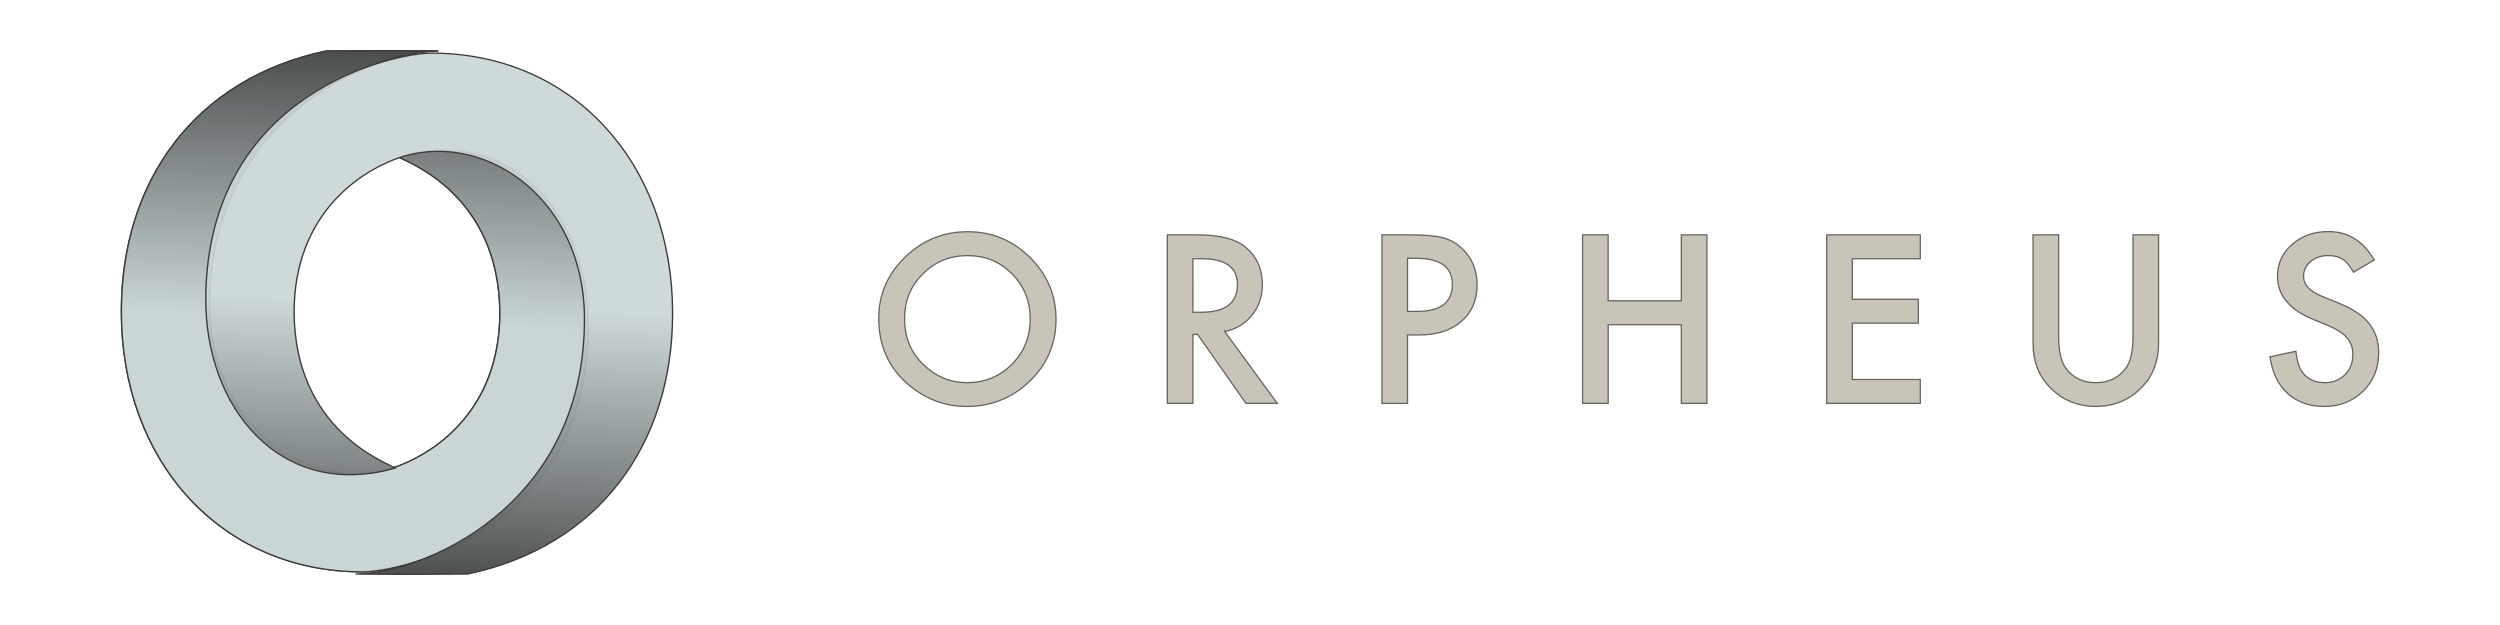
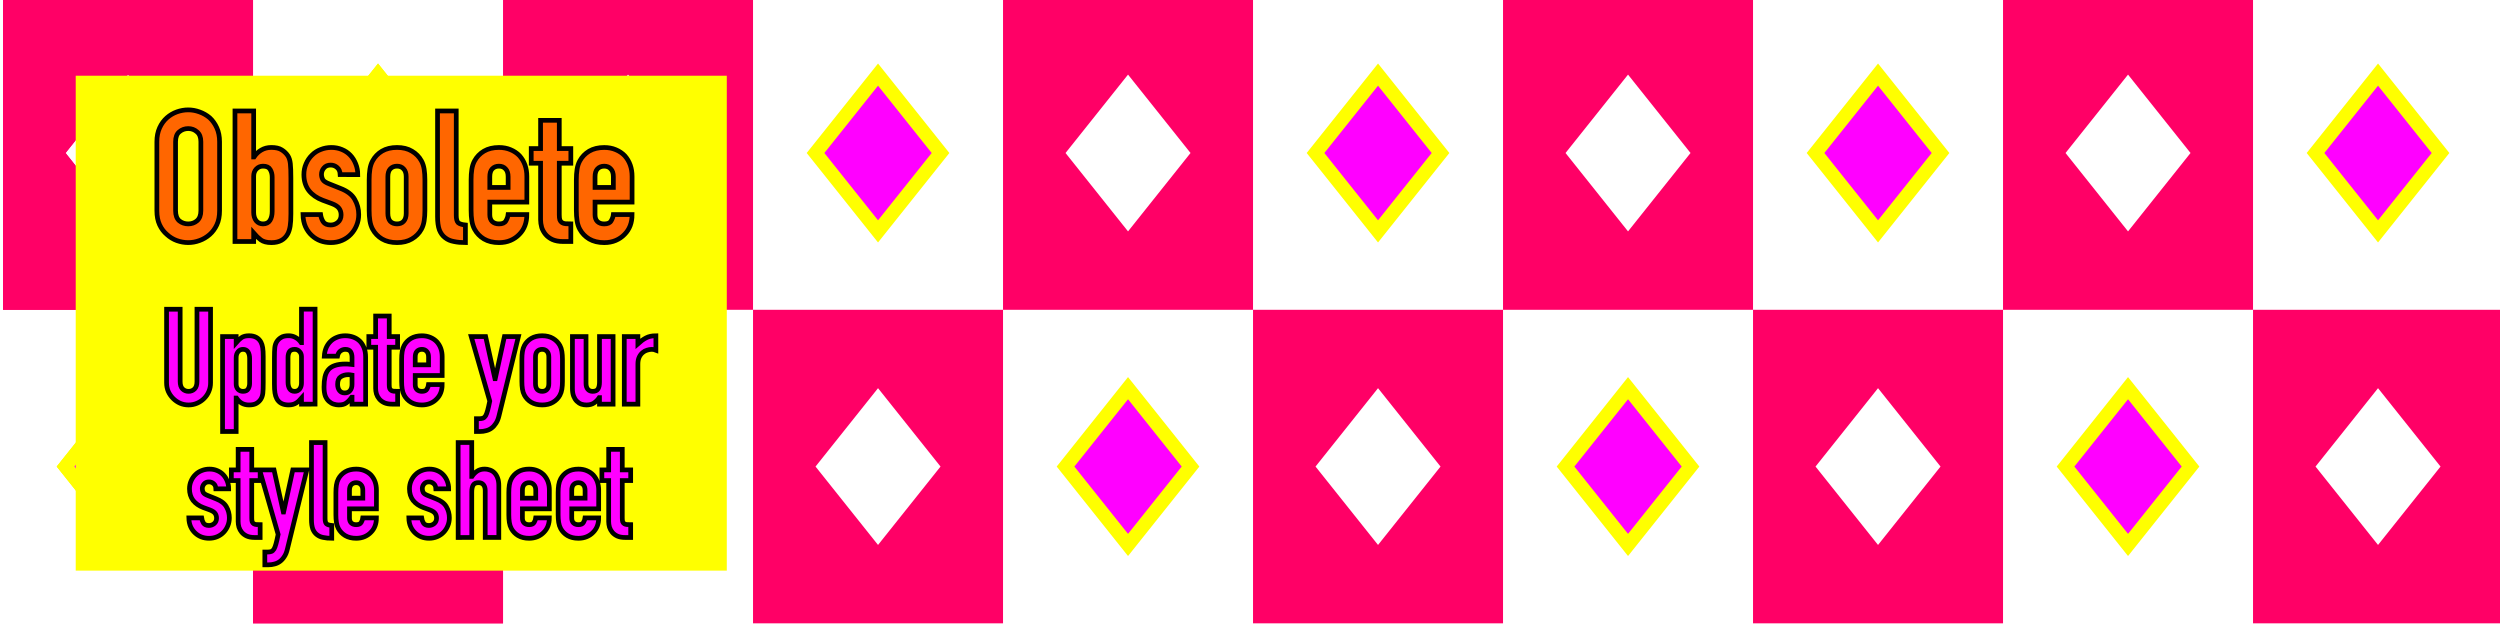
- <svg xmlns="http://www.w3.org/2000/svg" xmlns:xlink="http://www.w3.org/1999/xlink" width="200" height="50">
-   <defs>
+ <svg xmlns="http://www.w3.org/2000/svg" xmlns:xlink="http://www.w3.org/1999/xlink" width="200" height="50" version="1.1" id="svg5" xml:space="preserve">
+   <defs id="defs2">
    <linearGradient id="A" x1="-4.535" y1="79.323" x2=".952" y2="-34.936" gradientUnits="userSpaceOnUse">
-       <stop offset="0" stop-color="#cad6d6" stop-opacity=".927" />
-       <stop stop-color="#19191a" offset="1" />
+       <stop offset="0" stop-color="#cad6d6" stop-opacity=".927" id="stop1" />
+       <stop stop-color="#19191a" offset="1" id="stop2" />
    </linearGradient>
+     <rect x="1.634" y="22.227" width="45.761" height="24.842" id="rect2" />
+     <rect x="2.852" y="10.338" width="43.46" height="43.345" id="rect1" />
  </defs>
-   <g transform="matrix(.273098 0 0 .273098 -36.54903 -15.81102)">
-     <g transform="matrix(1.012377 0 0 .952752 169.3862 72.97885)" stroke-width=".406">
-       <path d="M80.177 32.442C113.355 22.316 135.502 50.89 135.075 85.23 134.29 148.273 80.199 160 69.836 160 28.944 160 0 126.204 0 79.964 0 39.625 21.44 8.343 59.253-.154c10.365-.015 14.115-.222 32.473 0C73.052-.085 25.502 19.764 25.502 78.251c0 38.141 30.413 58.96 54.792 49.138 10.914-4.397 29.232-17.484 29.232-47.171-.287-36.194-26.542-46.095-29.349-47.776z" fill="url(#A)" id="B" fill-rule="evenodd" stroke="#3f3a3a" stroke-width=".406" stroke-dasharray="none" />
-       <g fill="#3f3a3a" stroke="#3f3a3a">
-         <use xlink:href="#B" />
-         <use xlink:href="#B" transform="rotate(180 79.75 80.25)" />
-       </g>
+   <g id="g6" transform="matrix(1,0,0,1.254237,0.2421311,-0.3026629)" style="display:inline">
+     <g id="g7">
+       <path d="M 20,20 V 40 H 40 V 20 Z m 10,5 5,5 -5,5 -5,-5 z M 0,0 V 20 H 20 V 0 Z m 10,5 5,5 -5,5 -5,-5 z" stroke-width="1" stroke="none" fill="hsla(258.5,59.4%,59.4%,1)" id="path1" style="fill:#ff0066" />
+       <path d="m 10,25 5,5 -5,5 -5,-5 z m 20,-20 5,5 -5,5 -5,-5 z" stroke-width="1" stroke="none" fill="hsla(4, 90%, 58%, 1)" id="path2" style="fill:#ff00ff;stroke:#ffff00" />
    </g>
-     <path d="M391.247 151.147q0-10.417 7.693-17.895 7.657-7.478 18.395-7.478 10.623 0 18.218 7.54 7.622 7.549 7.622 18.124 0 10.654-7.657 18.071-7.693 7.452-18.564 7.452-9.623 0-17.28-6.616-8.428-7.329-8.428-19.188zm7.56.106q0 8.182 5.533 13.461 5.506 5.279 12.712 5.279 7.817 0 13.19-5.367 5.373-5.446 5.373-13.25 0-7.892-5.311-13.232-5.276-5.367-13.057-5.367-7.755 0-13.102 5.367-5.338 5.305-5.338 13.109zm93.809 3.765l15.386 21.045h-9.171l-14.19-20.209h-1.354v20.209h-7.498V126.689h8.79q9.844 0 14.217 3.678 4.825 4.1 4.825 10.813 0 5.244-3.019 9.018-3.028 3.774-7.985 4.83zm-9.33-5.657h2.39q10.641 0 10.641-8.094 0-7.566-10.357-7.566h-2.673zm62.861 6.651v20.059h-7.498V126.689h8.498q6.241 0 9.428.871 3.213.862 5.666 3.255 4.276 4.161 4.276 10.496 0 6.774-4.568 10.733-4.577 3.968-12.323 3.968zm0-6.906h2.797q10.331 0 10.331-7.892 0-7.654-10.649-7.654h-2.479zm58.771-3.097h21.423V126.689h7.507v49.374h-7.498v-23.05h-21.423v23.05h-7.507V126.689h7.498zm91.437-12.317h-19.918V145.56h19.334v7.003h-19.334v16.496h19.918v7.003H668.939V126.689h27.416zm40.526-7.003v29.737q0 6.37 2.089 9.308 3.125 4.258 8.782 4.258 5.701 0 8.817-4.258 2.098-2.842 2.098-9.299V126.689h7.489v31.778q0 7.804-4.887 12.854-5.506 5.631-13.518 5.631-8.011 0-13.473-5.631-4.895-5.05-4.895-12.845V126.689zm92.464 7.355l-6.082 3.59q-1.709-2.947-3.249-3.845-1.611-1.021-4.161-1.021-3.116 0-5.179 1.76-2.054 1.724-2.054 4.346 0 3.616 5.4 5.824l4.957 2.015q6.055 2.428 8.852 5.947 2.797 3.484 2.797 8.569 0 6.81-4.568 11.261-4.603 4.469-11.42 4.469-6.471 0-10.685-3.801-4.152-3.809-5.179-10.716l7.587-1.663q.522 4.346 1.806 6.009 2.319 3.202 6.754 3.202 3.506 0 5.825-2.34 2.319-2.331 2.319-5.912 0-1.443-.416-2.622-.39-1.214-1.257-2.199-.841-1.029-2.187-1.892-1.354-.897-3.222-1.698l-4.789-1.98q-10.207-4.285-10.207-12.537 0-5.56 4.285-9.308 4.276-3.774 10.649-3.774 8.587 0 13.42 8.314z" stroke-opacity=".84" fill="#c8c4b7" stroke="#4d4d4d" stroke-width=".378" />
+     <use x="0" y="0" xlink:href="#g7" id="use42" />
+     <use x="0" y="0" xlink:href="#g7" transform="translate(40)" id="use43" />
+     <use x="0" y="0" xlink:href="#g7" transform="translate(80)" id="use44" />
+     <use x="0" y="0" xlink:href="#g7" transform="translate(120)" id="use45" />
+     <use x="0" y="0" xlink:href="#g7" transform="translate(160)" id="use46" />
+   </g>
+   <rect style="fill:#ffff00;stroke:#ffff00;stroke-width:0.378;stroke-dasharray:none" id="rect46" width="51.707" height="39.214" x="6.247" y="6.247" />
+   <path style="font-size:14.667px;font-family:'DIN Condensed';-inkscape-font-specification:'DIN Condensed, ';text-align:center;text-anchor:middle;white-space:pre;fill:#ff6600;stroke:#000000;stroke-width:0.378" d="m 5.639,15.336 q 0,-0.631 0.22,-1.115 0.22,-0.484 0.587,-0.807 0.352,-0.308 0.792,-0.469 0.455,-0.161 0.909,-0.161 0.455,0 0.895,0.161 0.455,0.161 0.821,0.469 0.352,0.323 0.572,0.807 0.22,0.484 0.22,1.115 v 5.515 q 0,0.66 -0.22,1.129 -0.22,0.469 -0.572,0.777 -0.367,0.323 -0.821,0.484 -0.44,0.161 -0.895,0.161 -0.455,0 -0.909,-0.161 Q 6.798,23.08 6.446,22.757 6.079,22.449 5.859,21.98 5.639,21.51 5.639,20.85 Z m 1.496,5.515 q 0,0.543 0.293,0.807 0.308,0.249 0.719,0.249 0.411,0 0.704,-0.249 0.308,-0.264 0.308,-0.807 v -5.515 q 0,-0.543 -0.308,-0.792 -0.293,-0.264 -0.704,-0.264 -0.411,0 -0.719,0.264 -0.293,0.249 -0.293,0.792 z m 4.752,2.464 V 12.872 h 1.496 v 3.681 h 0.029 q 0.249,-0.367 0.587,-0.557 0.352,-0.205 0.792,-0.205 0.543,0 0.836,0.191 0.308,0.191 0.499,0.484 0.147,0.235 0.191,0.616 0.044,0.381 0.044,1.188 v 2.831 q 0,0.616 -0.059,0.983 -0.059,0.367 -0.191,0.616 -0.381,0.704 -1.305,0.704 -0.557,0 -0.851,-0.22 -0.293,-0.22 -0.572,-0.543 v 0.675 z m 2.977,-5.148 q 0,-0.352 -0.161,-0.616 -0.147,-0.264 -0.572,-0.264 -0.323,0 -0.543,0.235 -0.205,0.22 -0.205,0.572 v 2.889 q 0,0.411 0.205,0.675 0.205,0.249 0.543,0.249 0.381,0 0.557,-0.279 0.176,-0.279 0.176,-0.733 z m 5.441,-0.205 q -0.015,-0.381 -0.249,-0.572 -0.22,-0.191 -0.513,-0.191 -0.352,0 -0.543,0.235 -0.191,0.22 -0.191,0.513 0,0.205 0.103,0.411 0.103,0.191 0.528,0.352 l 0.88,0.352 q 0.836,0.323 1.144,0.88 0.323,0.557 0.323,1.217 0,0.469 -0.176,0.88 -0.161,0.396 -0.455,0.704 -0.293,0.308 -0.704,0.484 -0.411,0.176 -0.895,0.176 -0.909,0 -1.525,-0.572 -0.308,-0.279 -0.499,-0.689 -0.191,-0.425 -0.205,-0.983 h 1.408 q 0.044,0.308 0.205,0.572 0.176,0.264 0.601,0.264 0.323,0 0.572,-0.205 0.264,-0.22 0.264,-0.601 0,-0.308 -0.161,-0.528 -0.161,-0.22 -0.587,-0.381 l -0.719,-0.264 q -0.704,-0.264 -1.115,-0.777 -0.396,-0.528 -0.396,-1.276 0,-0.469 0.176,-0.865 0.176,-0.411 0.484,-0.704 0.293,-0.293 0.689,-0.44 0.396,-0.161 0.851,-0.161 0.455,0 0.836,0.161 0.396,0.161 0.675,0.455 0.279,0.293 0.44,0.704 0.161,0.396 0.161,0.851 z m 2.317,0.411 q 0,-0.455 0.059,-0.836 0.059,-0.381 0.22,-0.675 0.264,-0.484 0.748,-0.777 0.499,-0.293 1.203,-0.293 0.704,0 1.188,0.293 0.499,0.293 0.763,0.777 0.161,0.293 0.22,0.675 0.059,0.381 0.059,0.836 v 2.449 q 0,0.455 -0.059,0.836 -0.059,0.381 -0.22,0.675 -0.264,0.484 -0.763,0.777 -0.484,0.293 -1.188,0.293 -0.704,0 -1.203,-0.293 -0.484,-0.293 -0.748,-0.777 -0.161,-0.293 -0.22,-0.675 -0.059,-0.381 -0.059,-0.836 z m 1.496,2.684 q 0,0.425 0.191,0.645 0.205,0.205 0.543,0.205 0.337,0 0.528,-0.205 0.205,-0.22 0.205,-0.645 v -2.919 q 0,-0.425 -0.205,-0.631 -0.191,-0.22 -0.528,-0.22 -0.337,0 -0.543,0.22 -0.191,0.205 -0.191,0.631 z m 3.975,-8.184 h 1.496 v 8.345 q 0,0.425 0.147,0.587 0.161,0.147 0.587,0.191 v 1.408 q -0.513,0 -0.924,-0.088 -0.411,-0.073 -0.704,-0.308 -0.293,-0.22 -0.455,-0.616 -0.147,-0.411 -0.147,-1.071 z m 7.143,7.289 h -2.963 v 1.012 q 0,0.352 0.191,0.543 0.205,0.191 0.543,0.191 0.425,0 0.557,-0.249 0.147,-0.249 0.176,-0.499 h 1.496 q 0,0.983 -0.601,1.584 -0.293,0.308 -0.704,0.484 -0.411,0.176 -0.924,0.176 -0.704,0 -1.203,-0.293 -0.484,-0.293 -0.748,-0.777 -0.161,-0.293 -0.22,-0.675 -0.059,-0.381 -0.059,-0.836 v -2.449 q 0,-0.455 0.059,-0.836 0.059,-0.381 0.22,-0.675 0.264,-0.484 0.748,-0.777 0.499,-0.293 1.203,-0.293 0.513,0 0.924,0.176 0.425,0.176 0.719,0.484 0.587,0.66 0.587,1.657 z m -2.963,-1.173 h 1.467 v -0.851 q 0,-0.425 -0.205,-0.631 -0.191,-0.22 -0.528,-0.22 -0.337,0 -0.543,0.22 -0.191,0.205 -0.191,0.631 z m 4.063,-3.109 v -2.259 h 1.496 v 2.259 h 0.924 v 1.173 h -0.924 v 4.121 q 0,0.264 0.044,0.411 0.059,0.147 0.176,0.22 0.117,0.073 0.279,0.088 0.176,0.015 0.425,0.015 v 1.408 h -0.616 q -0.513,0 -0.865,-0.161 -0.337,-0.161 -0.543,-0.411 -0.205,-0.249 -0.308,-0.557 -0.088,-0.323 -0.088,-0.616 V 17.052 H 35.588 v -1.173 z m 7.319,4.283 h -2.963 v 1.012 q 0,0.352 0.191,0.543 0.205,0.191 0.543,0.191 0.425,0 0.557,-0.249 0.147,-0.249 0.176,-0.499 h 1.496 q 0,0.983 -0.601,1.584 -0.293,0.308 -0.704,0.484 -0.411,0.176 -0.924,0.176 -0.704,0 -1.203,-0.293 -0.484,-0.293 -0.748,-0.777 -0.161,-0.293 -0.22,-0.675 -0.059,-0.381 -0.059,-0.836 v -2.449 q 0,-0.455 0.059,-0.836 0.059,-0.381 0.22,-0.675 0.264,-0.484 0.748,-0.777 0.499,-0.293 1.203,-0.293 0.513,0 0.924,0.176 0.425,0.176 0.719,0.484 0.587,0.66 0.587,1.657 z m -2.963,-1.173 h 1.467 v -0.851 q 0,-0.425 -0.205,-0.631 -0.191,-0.22 -0.528,-0.22 -0.337,0 -0.543,0.22 -0.191,0.205 -0.191,0.631 z" id="text1" transform="translate(6.910253,-3.994446)" aria-label="Obsolete&#10;" />
+   <g id="text2" style="font-size:10.667px;line-height:1;font-family:'DIN Condensed';-inkscape-font-specification:'DIN Condensed, ';text-align:center;white-space:pre;fill:#ff00ff;stroke:#000000;stroke-width:0.378" transform="translate(8.120906,2.510778)" aria-label="Update your style sheet">
+     <path d="m 8.724,22.227 v 5.888 q 0,0.373 -0.139,0.693 -0.128,0.309 -0.373,0.555 -0.245,0.245 -0.565,0.384 -0.32,0.139 -0.683,0.139 -0.363,0 -0.683,-0.139 Q 5.972,29.608 5.726,29.363 5.481,29.117 5.342,28.808 5.204,28.488 5.204,28.115 v -5.888 h 1.088 v 5.781 q 0,0.405 0.192,0.597 0.192,0.192 0.48,0.192 0.288,0 0.48,-0.192 0.192,-0.192 0.192,-0.597 v -5.781 z m 0.96,9.781 v -7.595 h 1.088 v 0.491 q 0.203,-0.235 0.416,-0.395 0.213,-0.16 0.619,-0.16 0.672,0 0.949,0.512 0.096,0.181 0.139,0.448 0.043,0.267 0.043,0.715 v 2.059 q 0,0.597 -0.032,0.864 -0.064,0.533 -0.491,0.8 -0.213,0.139 -0.619,0.139 -0.32,0 -0.576,-0.139 -0.245,-0.149 -0.427,-0.416 h -0.021 v 2.677 z m 2.165,-5.835 q 0,-0.331 -0.128,-0.533 -0.128,-0.203 -0.405,-0.203 -0.245,0 -0.395,0.192 -0.149,0.181 -0.149,0.48 v 2.101 q 0,0.256 0.149,0.427 0.16,0.16 0.395,0.16 0.309,0 0.416,-0.192 0.117,-0.192 0.117,-0.448 z m 3.072,1.888 q 0,0.331 0.128,0.533 0.128,0.203 0.405,0.203 0.245,0 0.395,-0.181 0.149,-0.192 0.149,-0.491 v -2.101 q 0,-0.256 -0.16,-0.416 -0.149,-0.171 -0.384,-0.171 -0.309,0 -0.427,0.192 -0.107,0.192 -0.107,0.448 z m 1.077,1.76 v -0.491 q -0.107,0.117 -0.203,0.224 -0.096,0.096 -0.213,0.171 -0.117,0.075 -0.267,0.117 -0.149,0.043 -0.352,0.043 -0.683,0 -0.949,-0.512 -0.096,-0.181 -0.139,-0.448 -0.043,-0.267 -0.043,-0.715 v -2.059 q 0,-0.587 0.032,-0.864 0.064,-0.533 0.501,-0.8 0.203,-0.139 0.608,-0.139 0.32,0 0.565,0.149 0.256,0.139 0.437,0.405 h 0.021 v -2.677 h 1.088 v 7.595 z m 4.043,0 v -0.555 h -0.021 q -0.213,0.299 -0.437,0.459 -0.213,0.16 -0.608,0.16 -0.192,0 -0.395,-0.064 -0.192,-0.053 -0.373,-0.213 -0.181,-0.149 -0.299,-0.427 -0.107,-0.288 -0.107,-0.736 0,-0.459 0.075,-0.8 0.075,-0.352 0.277,-0.587 0.192,-0.224 0.523,-0.331 0.331,-0.117 0.843,-0.117 0.053,0 0.117,0 0.064,0 0.117,0.011 0.053,0.011 0.128,0.011 0.075,0 0.16,0.011 v -0.565 q 0,-0.277 -0.117,-0.459 -0.117,-0.181 -0.427,-0.181 -0.213,0 -0.395,0.139 -0.171,0.139 -0.224,0.405 H 17.822 q 0.043,-0.725 0.491,-1.173 0.213,-0.213 0.512,-0.331 0.299,-0.128 0.672,-0.128 0.341,0 0.64,0.107 0.299,0.107 0.523,0.32 0.213,0.213 0.341,0.533 0.128,0.32 0.128,0.747 v 3.765 z m 0,-2.325 q -0.181,-0.032 -0.299,-0.032 -0.352,0 -0.608,0.171 -0.245,0.16 -0.245,0.597 0,0.309 0.149,0.501 0.149,0.192 0.416,0.192 0.277,0 0.427,-0.181 0.16,-0.181 0.16,-0.512 z m 1.888,-3.083 v -1.643 h 1.088 v 1.643 h 0.672 v 0.853 h -0.672 v 2.997 q 0,0.192 0.032,0.299 0.043,0.107 0.128,0.16 0.085,0.053 0.203,0.064 0.128,0.011 0.309,0.011 v 1.024 h -0.448 q -0.373,0 -0.629,-0.117 -0.245,-0.117 -0.395,-0.299 -0.149,-0.181 -0.224,-0.405 -0.064,-0.235 -0.064,-0.448 v -3.285 h -0.544 v -0.853 z m 5.323,3.115 h -2.155 v 0.736 q 0,0.256 0.139,0.395 0.149,0.139 0.395,0.139 0.309,0 0.405,-0.181 0.107,-0.181 0.128,-0.363 h 1.088 q 0,0.715 -0.437,1.152 -0.213,0.224 -0.512,0.352 -0.299,0.128 -0.672,0.128 -0.512,0 -0.875,-0.213 -0.352,-0.213 -0.544,-0.565 -0.117,-0.213 -0.16,-0.491 -0.043,-0.277 -0.043,-0.608 v -1.781 q 0,-0.331 0.043,-0.608 0.043,-0.277 0.16,-0.491 0.192,-0.352 0.544,-0.565 0.363,-0.213 0.875,-0.213 0.373,0 0.672,0.128 0.309,0.128 0.523,0.352 0.427,0.48 0.427,1.205 z m -2.155,-0.853 h 1.067 v -0.619 q 0,-0.309 -0.149,-0.459 -0.139,-0.16 -0.384,-0.16 -0.245,0 -0.395,0.16 -0.139,0.149 -0.139,0.459 z m 4.48,-2.261 H 30.729 l 0.747,3.371 h 0.021 l 0.736,-3.371 h 1.12 l -1.557,6.347 q -0.085,0.363 -0.245,0.597 -0.149,0.235 -0.352,0.384 -0.203,0.149 -0.437,0.203 -0.224,0.064 -0.469,0.064 h -0.299 v -1.024 h 0.245 q 0.16,0 0.277,-0.043 0.117,-0.043 0.213,-0.192 0.085,-0.149 0.16,-0.427 0.075,-0.267 0.171,-0.747 z m 4.053,1.813 q 0,-0.331 0.043,-0.608 0.043,-0.277 0.16,-0.491 0.192,-0.352 0.544,-0.565 0.363,-0.213 0.875,-0.213 0.512,0 0.864,0.213 0.363,0.213 0.555,0.565 0.117,0.213 0.16,0.491 0.043,0.277 0.043,0.608 v 1.781 q 0,0.331 -0.043,0.608 -0.043,0.277 -0.16,0.491 -0.192,0.352 -0.555,0.565 -0.352,0.213 -0.864,0.213 -0.512,0 -0.875,-0.213 -0.352,-0.213 -0.544,-0.565 -0.117,-0.213 -0.16,-0.491 -0.043,-0.277 -0.043,-0.608 z m 1.088,1.952 q 0,0.309 0.139,0.469 0.149,0.149 0.395,0.149 0.245,0 0.384,-0.149 0.149,-0.16 0.149,-0.469 v -2.123 q 0,-0.309 -0.149,-0.459 -0.139,-0.16 -0.384,-0.16 -0.245,0 -0.395,0.16 -0.139,0.149 -0.139,0.459 z m 6.208,-3.765 v 5.408 h -1.088 v -0.523 h -0.021 q -0.171,0.256 -0.416,0.427 -0.235,0.16 -0.608,0.16 -0.203,0 -0.405,-0.064 -0.203,-0.075 -0.363,-0.235 -0.16,-0.16 -0.256,-0.405 -0.096,-0.256 -0.096,-0.619 v -4.149 h 1.088 v 3.744 q 0,0.299 0.139,0.469 0.139,0.171 0.395,0.171 0.309,0 0.427,-0.192 0.117,-0.192 0.117,-0.555 v -3.637 z m 0.896,5.408 v -5.408 h 1.088 v 0.576 q 0.331,-0.299 0.651,-0.469 0.32,-0.171 0.789,-0.171 v 1.152 q -0.16,-0.064 -0.331,-0.064 -0.171,0 -0.373,0.064 -0.192,0.053 -0.352,0.192 -0.171,0.139 -0.277,0.363 -0.107,0.224 -0.107,0.555 v 3.211 z" id="path77" />
+     <path d="M 9.15,36.595 Q 9.14,36.317 8.969,36.179 8.809,36.04 8.596,36.04 q -0.256,0 -0.395,0.171 -0.139,0.16 -0.139,0.373 0,0.149 0.075,0.299 0.075,0.139 0.384,0.256 l 0.64,0.256 q 0.608,0.235 0.832,0.64 0.235,0.405 0.235,0.885 0,0.341 -0.128,0.64 -0.117,0.288 -0.331,0.512 -0.213,0.224 -0.512,0.352 -0.299,0.128 -0.651,0.128 -0.661,0 -1.109,-0.416 Q 7.273,39.933 7.134,39.635 6.996,39.325 6.985,38.92 h 1.024 q 0.032,0.224 0.149,0.416 0.128,0.192 0.437,0.192 0.235,0 0.416,-0.149 0.192,-0.16 0.192,-0.437 0,-0.224 -0.117,-0.384 -0.117,-0.16 -0.427,-0.277 l -0.523,-0.192 Q 7.625,37.896 7.326,37.523 7.038,37.139 7.038,36.595 q 0,-0.341 0.128,-0.629 0.128,-0.299 0.352,-0.512 0.213,-0.213 0.501,-0.32 0.288,-0.117 0.619,-0.117 0.331,0 0.608,0.117 0.288,0.117 0.491,0.331 0.203,0.213 0.32,0.512 0.117,0.288 0.117,0.619 z m 1.781,-1.515 v -1.643 h 1.088 v 1.643 h 0.672 v 0.853 h -0.672 v 2.997 q 0,0.192 0.032,0.299 0.043,0.107 0.128,0.16 0.085,0.053 0.203,0.064 0.128,0.011 0.309,0.011 v 1.024 h -0.448 q -0.373,0 -0.629,-0.117 -0.245,-0.117 -0.395,-0.299 -0.149,-0.181 -0.224,-0.405 -0.064,-0.235 -0.064,-0.448 v -3.285 h -0.544 v -0.853 z m 1.717,0 h 1.152 l 0.747,3.371 h 0.021 l 0.736,-3.371 h 1.12 l -1.557,6.347 q -0.085,0.363 -0.245,0.597 -0.149,0.235 -0.352,0.384 -0.203,0.149 -0.437,0.203 -0.224,0.064 -0.469,0.064 h -0.299 v -1.024 h 0.245 q 0.16,0 0.277,-0.043 0.117,-0.043 0.213,-0.192 0.085,-0.149 0.16,-0.427 0.075,-0.267 0.171,-0.747 z m 4.149,-2.187 h 1.088 v 6.069 q 0,0.309 0.107,0.427 0.117,0.107 0.427,0.139 v 1.024 q -0.373,0 -0.672,-0.064 -0.299,-0.053 -0.512,-0.224 -0.213,-0.16 -0.331,-0.448 -0.107,-0.299 -0.107,-0.779 z m 5.195,5.301 H 19.838 v 0.736 q 0,0.256 0.139,0.395 0.149,0.139 0.395,0.139 0.309,0 0.405,-0.181 0.107,-0.181 0.128,-0.363 h 1.088 q 0,0.715 -0.437,1.152 -0.213,0.224 -0.512,0.352 -0.299,0.128 -0.672,0.128 -0.512,0 -0.875,-0.213 -0.352,-0.213 -0.544,-0.565 -0.117,-0.213 -0.16,-0.491 -0.043,-0.277 -0.043,-0.608 v -1.781 q 0,-0.331 0.043,-0.608 0.043,-0.277 0.16,-0.491 0.192,-0.352 0.544,-0.565 0.363,-0.213 0.875,-0.213 0.373,0 0.672,0.128 0.309,0.128 0.523,0.352 0.427,0.48 0.427,1.205 z M 19.838,37.341 h 1.067 V 36.723 q 0,-0.309 -0.149,-0.459 -0.139,-0.16 -0.384,-0.16 -0.245,0 -0.395,0.16 -0.139,0.149 -0.139,0.459 z m 6.912,-0.747 q -0.011,-0.277 -0.181,-0.416 -0.16,-0.139 -0.373,-0.139 -0.256,0 -0.395,0.171 -0.139,0.16 -0.139,0.373 0,0.149 0.075,0.299 0.075,0.139 0.384,0.256 l 0.64,0.256 q 0.608,0.235 0.832,0.64 0.235,0.405 0.235,0.885 0,0.341 -0.128,0.64 -0.117,0.288 -0.331,0.512 -0.213,0.224 -0.512,0.352 -0.299,0.128 -0.651,0.128 -0.661,0 -1.109,-0.416 -0.224,-0.203 -0.363,-0.501 -0.139,-0.309 -0.149,-0.715 h 1.024 q 0.032,0.224 0.149,0.416 0.128,0.192 0.437,0.192 0.235,0 0.416,-0.149 0.192,-0.16 0.192,-0.437 0,-0.224 -0.117,-0.384 -0.117,-0.16 -0.427,-0.277 l -0.523,-0.192 q -0.512,-0.192 -0.811,-0.565 -0.288,-0.384 -0.288,-0.928 0,-0.341 0.128,-0.629 0.128,-0.299 0.352,-0.512 0.213,-0.213 0.501,-0.32 0.288,-0.117 0.619,-0.117 0.331,0 0.608,0.117 0.288,0.117 0.491,0.331 0.203,0.213 0.32,0.512 0.117,0.288 0.117,0.619 z m 1.781,3.893 v -7.595 h 1.088 v 2.709 h 0.021 q 0.171,-0.256 0.405,-0.416 0.245,-0.171 0.619,-0.171 0.203,0 0.405,0.075 0.203,0.064 0.363,0.224 0.16,0.16 0.256,0.416 0.096,0.245 0.096,0.608 v 4.149 H 30.697 v -3.744 q 0,-0.299 -0.139,-0.469 -0.139,-0.171 -0.395,-0.171 -0.309,0 -0.427,0.192 -0.117,0.192 -0.117,0.555 v 3.637 z m 7.296,-2.293 h -2.155 v 0.736 q 0,0.256 0.139,0.395 0.149,0.139 0.395,0.139 0.309,0 0.405,-0.181 0.107,-0.181 0.128,-0.363 h 1.088 q 0,0.715 -0.437,1.152 -0.213,0.224 -0.512,0.352 -0.299,0.128 -0.672,0.128 -0.512,0 -0.875,-0.213 -0.352,-0.213 -0.544,-0.565 -0.117,-0.213 -0.16,-0.491 -0.043,-0.277 -0.043,-0.608 v -1.781 q 0,-0.331 0.043,-0.608 0.043,-0.277 0.16,-0.491 0.192,-0.352 0.544,-0.565 0.363,-0.213 0.875,-0.213 0.373,0 0.672,0.128 0.309,0.128 0.523,0.352 0.427,0.48 0.427,1.205 z m -2.155,-0.853 h 1.067 V 36.723 q 0,-0.309 -0.149,-0.459 -0.139,-0.16 -0.384,-0.16 -0.245,0 -0.395,0.16 -0.139,0.149 -0.139,0.459 z m 6.101,0.853 h -2.155 v 0.736 q 0,0.256 0.139,0.395 0.149,0.139 0.395,0.139 0.309,0 0.405,-0.181 0.107,-0.181 0.128,-0.363 h 1.088 q 0,0.715 -0.437,1.152 -0.213,0.224 -0.512,0.352 -0.299,0.128 -0.672,0.128 -0.512,0 -0.875,-0.213 -0.352,-0.213 -0.544,-0.565 -0.117,-0.213 -0.16,-0.491 -0.043,-0.277 -0.043,-0.608 v -1.781 q 0,-0.331 0.043,-0.608 0.043,-0.277 0.16,-0.491 0.192,-0.352 0.544,-0.565 0.363,-0.213 0.875,-0.213 0.373,0 0.672,0.128 0.309,0.128 0.523,0.352 0.427,0.48 0.427,1.205 z m -2.155,-0.853 h 1.067 V 36.723 q 0,-0.309 -0.149,-0.459 -0.139,-0.16 -0.384,-0.16 -0.245,0 -0.395,0.16 -0.139,0.149 -0.139,0.459 z m 2.955,-2.261 v -1.643 h 1.088 v 1.643 h 0.672 v 0.853 h -0.672 v 2.997 q 0,0.192 0.032,0.299 0.043,0.107 0.128,0.16 0.085,0.053 0.203,0.064 0.128,0.011 0.309,0.011 v 1.024 h -0.448 q -0.373,0 -0.629,-0.117 -0.245,-0.117 -0.395,-0.299 -0.149,-0.181 -0.224,-0.405 -0.064,-0.235 -0.064,-0.448 v -3.285 h -0.544 v -0.853 z" id="path78" />
  </g>
</svg>
